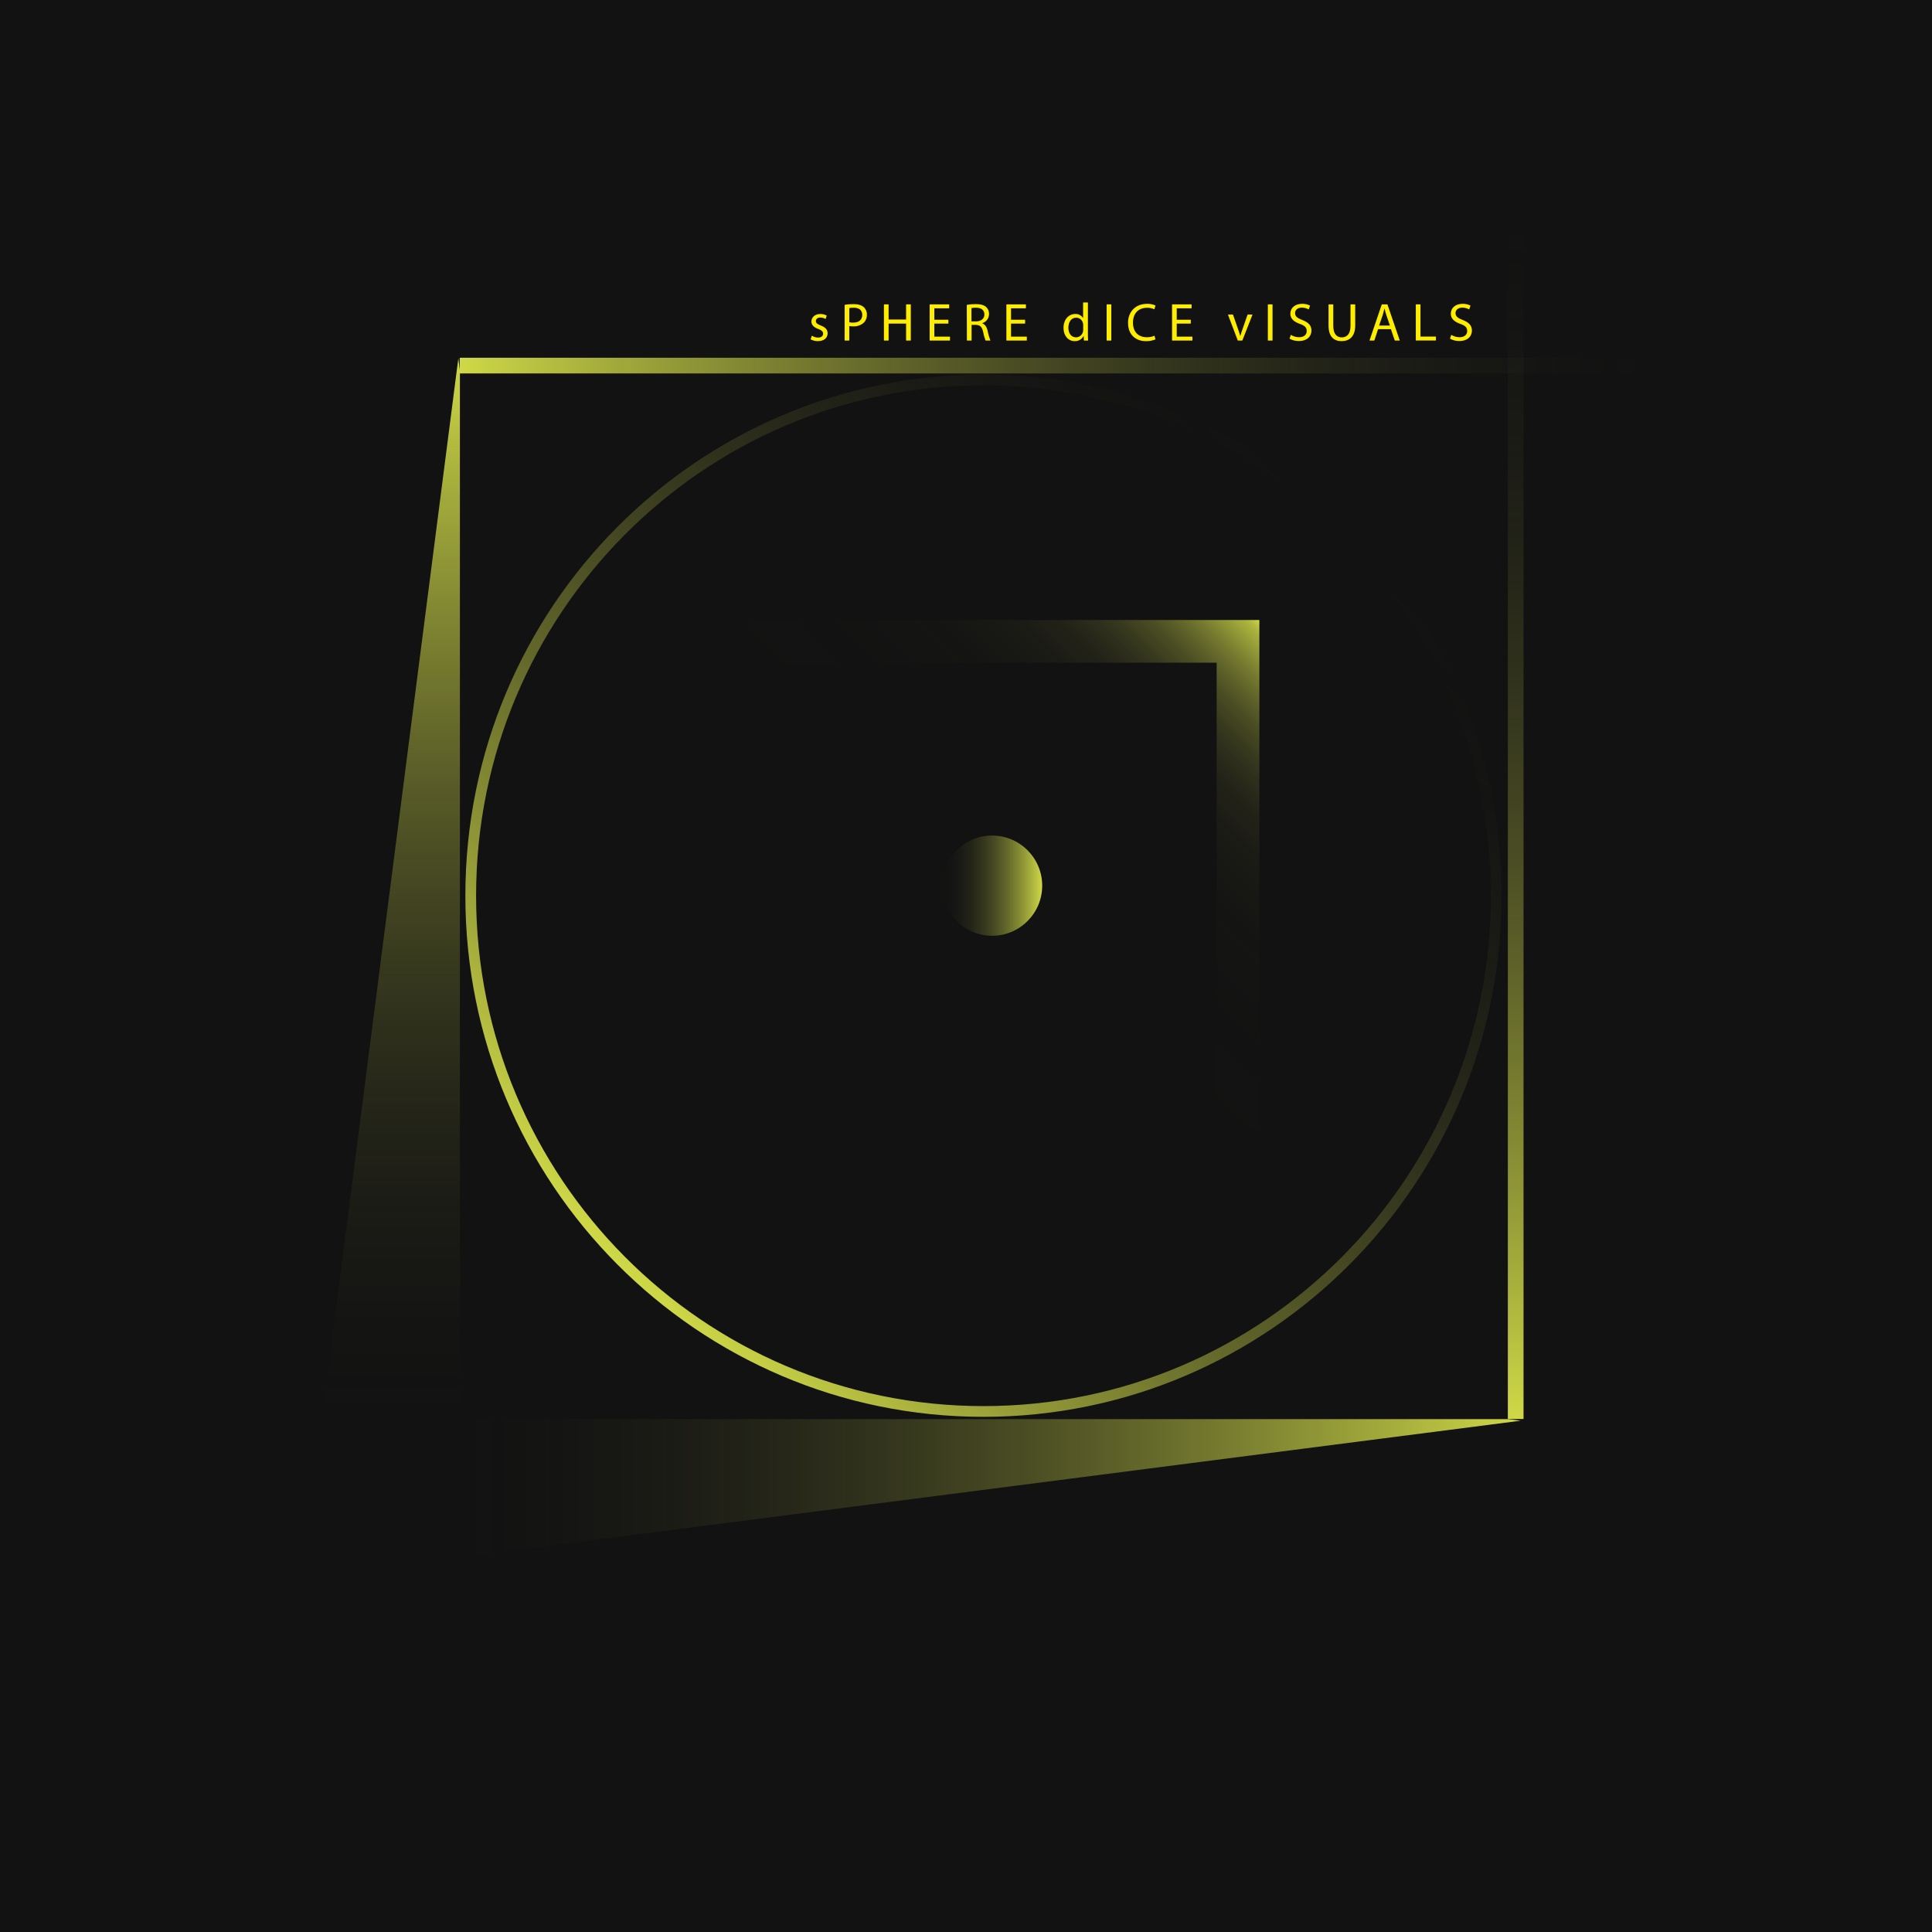
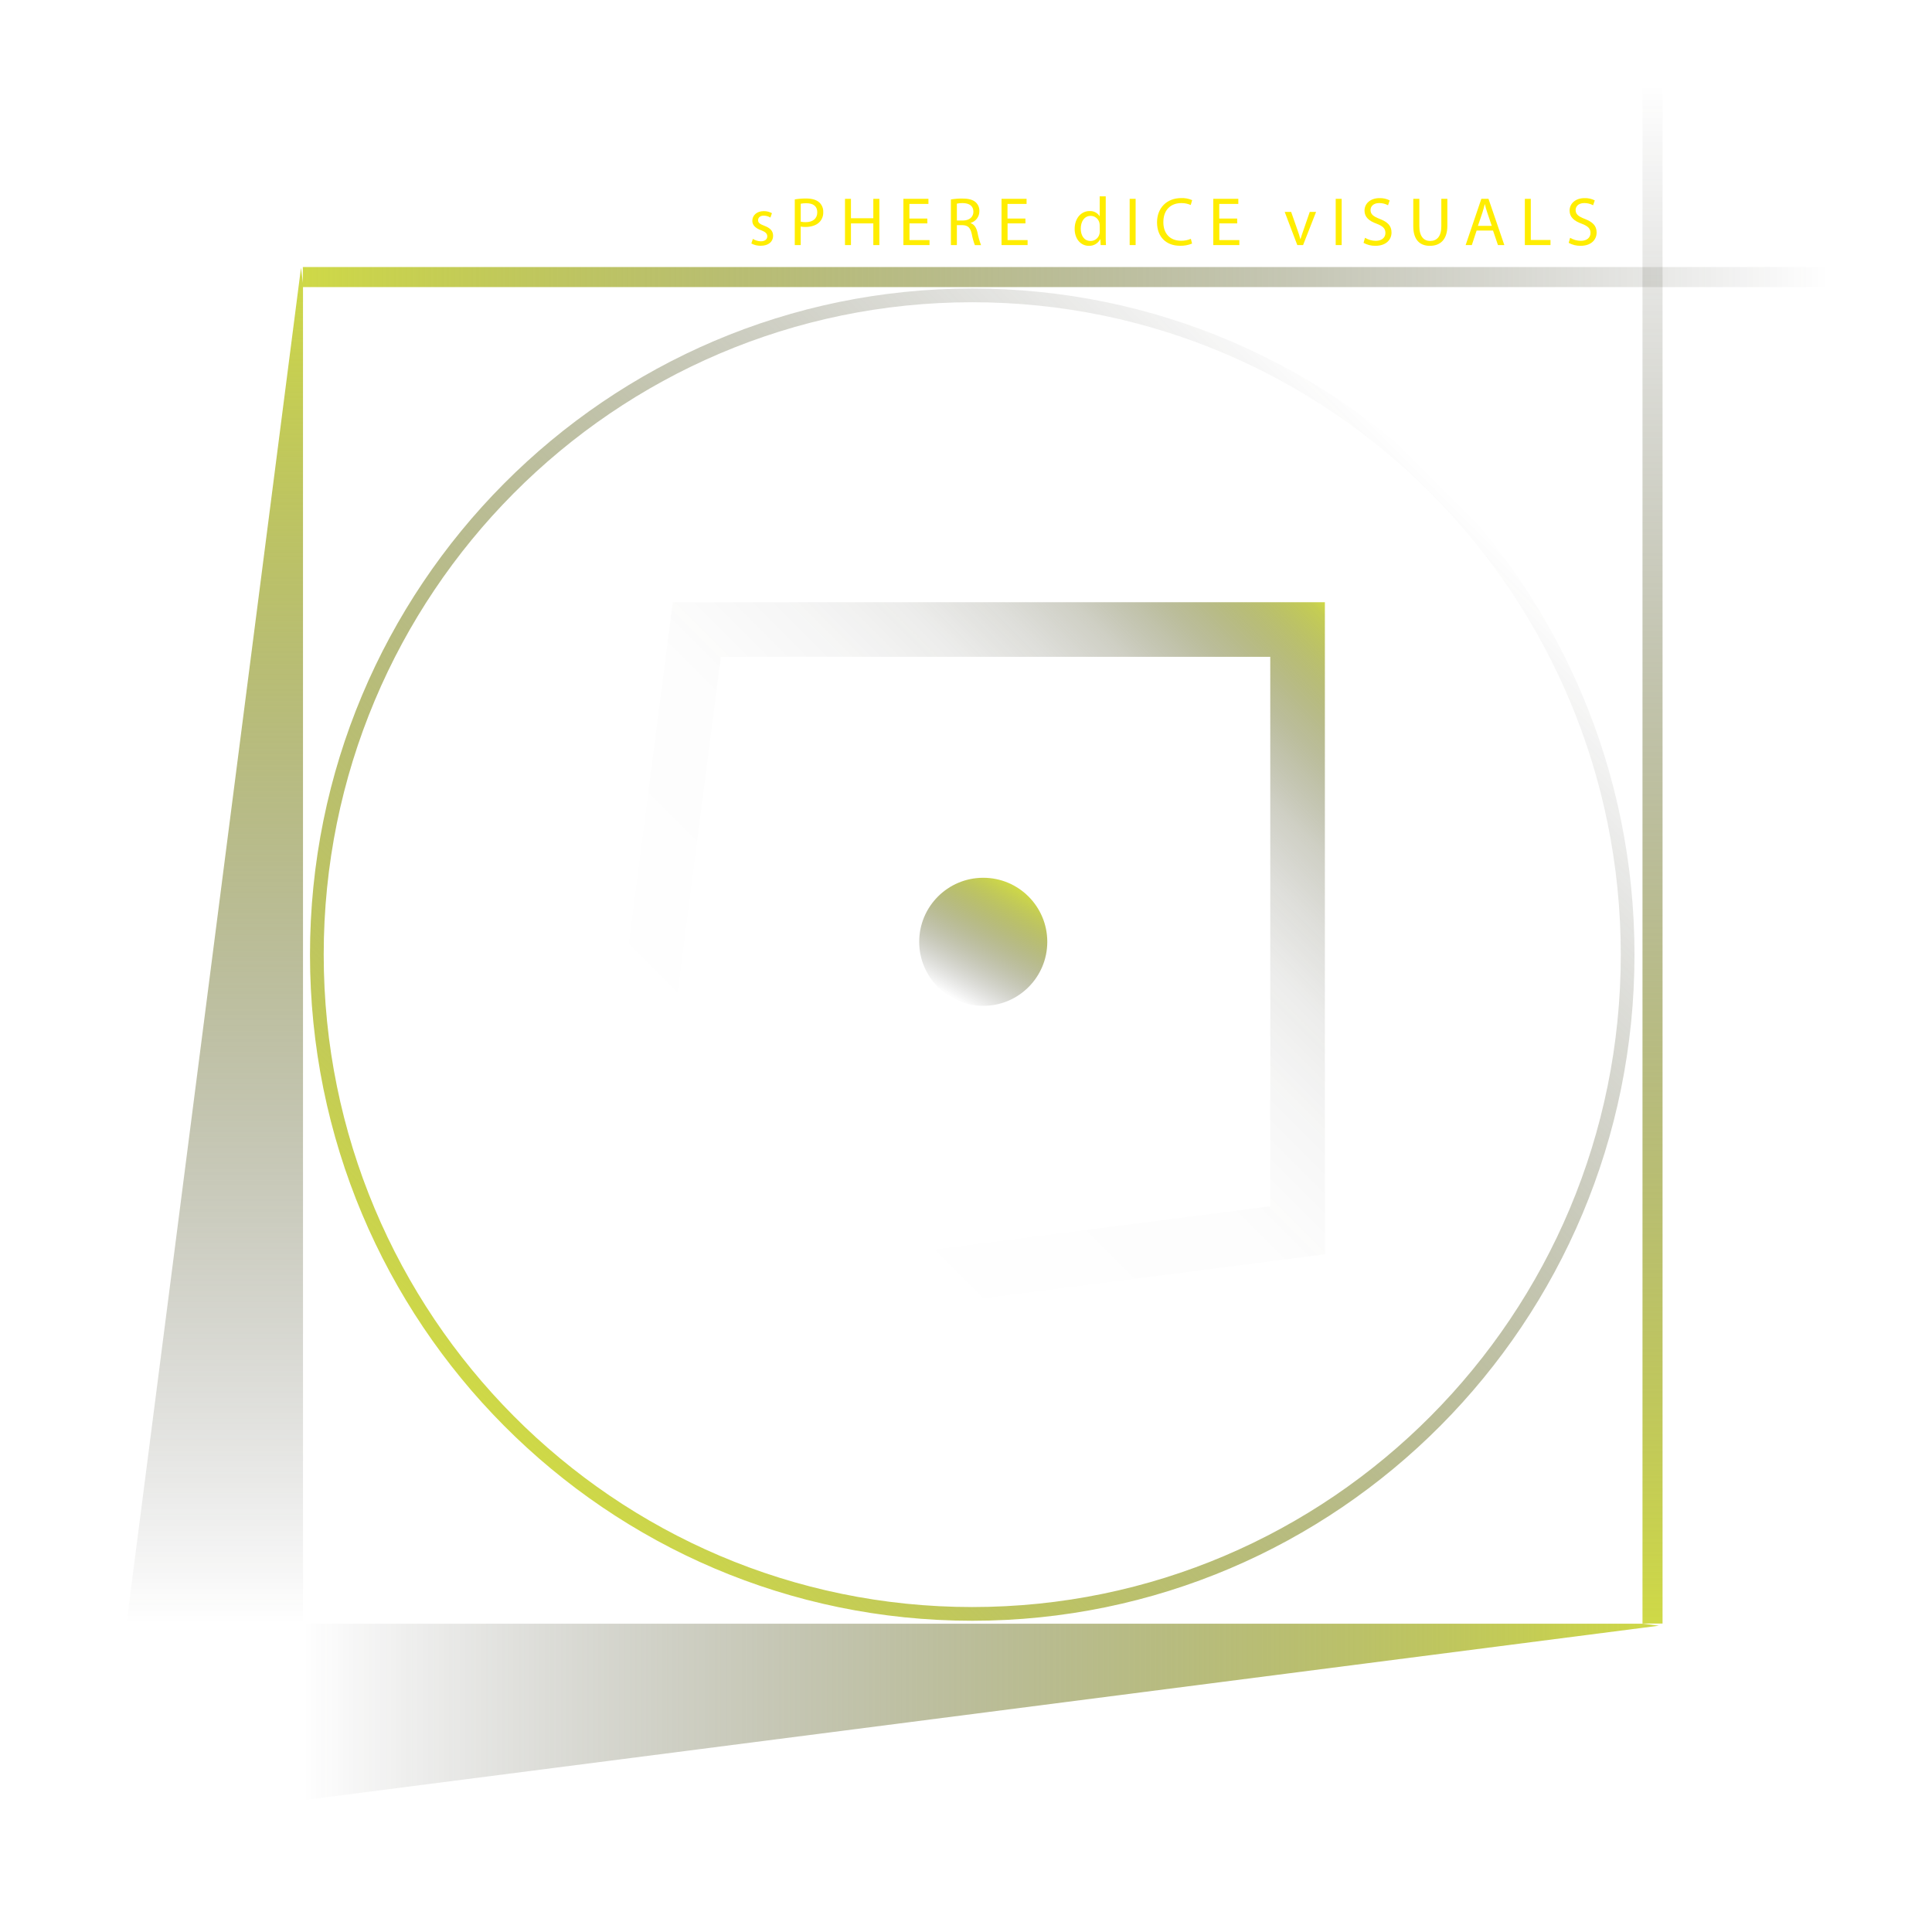
<svg xmlns="http://www.w3.org/2000/svg" xmlns:xlink="http://www.w3.org/1999/xlink" viewBox="0 0 1080 1080">
  <defs>
-     <linearGradient id="yellow_black_" x1="218.49" y1="200.3" x2="218.49" y2="793.3" gradientUnits="userSpaceOnUse">
+     <linearGradient id="yellow_black_" x1="120.05" y1="149.68" x2="120.05" y2="907.66" gradientUnits="userSpaceOnUse">
      <stop offset="0" stop-color="#cfd947" />
      <stop offset="1" stop-color="#1d1d1b" stop-opacity="0" />
    </linearGradient>
-     <linearGradient id="yellow_black_2" x1="850.09" y1="831.9" x2="257.09" y2="831.9" xlink:href="#yellow_black_" />
-     <linearGradient id="yellow_black_3" x1="-62.9" y1="1265.66" x2="518.06" y2="1265.66" gradientTransform="translate(-506.11 -233.34) rotate(-45)" xlink:href="#yellow_black_" />
-     <linearGradient id="yellow_black_4" x1="847.28" y1="793.23" x2="847.28" y2="120.4" xlink:href="#yellow_black_" />
-     <linearGradient id="yellow_black_5" x1="257.02" y1="204.37" x2="923.71" y2="204.37" xlink:href="#yellow_black_" />
-     <linearGradient id="linear-gradient" x1="704" y1="346.57" x2="376.68" y2="673.89" gradientUnits="userSpaceOnUse">
+     <linearGradient id="yellow_black_2" x1="927.36" y1="956.99" x2="169.38" y2="956.99" xlink:href="#yellow_black_" />
+     <linearGradient id="yellow_black_3" x1="-171.46" y1="1284.52" x2="571.12" y2="1284.52" gradientTransform="translate(-506.11 -233.34) rotate(-45)" xlink:href="#yellow_black_" />
+     <linearGradient id="yellow_black_4" x1="923.77" y1="907.57" x2="923.77" y2="47.56" xlink:href="#yellow_black_" />
+     <linearGradient id="yellow_black_5" x1="169.29" y1="154.88" x2="1021.45" y2="154.88" xlink:href="#yellow_black_" />
+     <linearGradient id="linear-gradient" x1="740.62" y1="336.65" x2="322.25" y2="755.02" gradientUnits="userSpaceOnUse">
      <stop offset="0" stop-color="#cfd947" />
      <stop offset="0.01" stop-color="#bfc843" stop-opacity="0.91" />
      <stop offset="0.05" stop-color="#9ea53b" stop-opacity="0.72" />
      <stop offset="0.09" stop-color="#7f8433" stop-opacity="0.55" />
      <stop offset="0.13" stop-color="#64682d" stop-opacity="0.4" />
      <stop offset="0.17" stop-color="#4e5027" stop-opacity="0.27" />
      <stop offset="0.22" stop-color="#3c3d23" stop-opacity="0.17" />
      <stop offset="0.28" stop-color="#2e2f1f" stop-opacity="0.09" />
      <stop offset="0.36" stop-color="#24251d" stop-opacity="0.04" />
      <stop offset="0.46" stop-color="#1f1f1b" stop-opacity="0.01" />
      <stop offset="0.75" stop-color="#1d1d1b" stop-opacity="0" />
    </linearGradient>
-     <linearGradient id="yellow_black_6" x1="582.59" y1="495.09" x2="526.58" y2="495.09" xlink:href="#yellow_black_" />
+     <linearGradient id="yellow_black_6" x1="567.54" y1="495.48" x2="531.74" y2="557.49" xlink:href="#yellow_black_" />
  </defs>
  <g id="Layer_2" data-name="Layer 2">
-     <rect x="-2.5" y="-0.52" width="1085" height="1089.04" style="fill:#121212" />
-     <polygon points="257.09 207.11 257.09 793.3 179.89 793.3 256.21 200.3 257.09 207.11" style="fill:url(#yellow_black_)" />
-     <polygon points="850.09 794.18 257.09 870.5 257.09 793.3 843.28 793.3 850.09 794.18" style="fill:url(#yellow_black_2)" />
-     <ellipse cx="549.77" cy="500.7" rx="286.63" ry="288.32" style="fill:none;stroke-miterlimit:10;stroke-width:6px;stroke:url(#yellow_black_3)" />
-     <line x1="847.28" y1="793.23" x2="847.28" y2="120.4" style="fill:none;stroke-miterlimit:10;stroke-width:8.772px;stroke:url(#yellow_black_4)" />
-     <line x1="923.71" y1="204.37" x2="257.02" y2="204.37" style="fill:none;stroke-miterlimit:10;stroke-width:8.772px;stroke:url(#yellow_black_5)" />
-     <polygon points="692.05 358.51 692.05 621.25 390.5 660.07 429.31 358.51 692.05 358.51" style="fill:none;stroke-miterlimit:10;stroke-width:23.885px;stroke:url(#linear-gradient)" />
-     <circle cx="554.58" cy="495.09" r="28.01" style="fill:url(#yellow_black_6)" />
-     <path d="M453.83,187.67a6.92,6.92,0,0,0,3.48,1.05c1.92,0,2.82-1,2.82-2.16s-.75-1.95-2.7-2.67c-2.61-.93-3.84-2.37-3.84-4.11,0-2.34,1.89-4.26,5-4.26a7.25,7.25,0,0,1,3.57.9l-.66,1.92a5.65,5.65,0,0,0-3-.84c-1.56,0-2.43.9-2.43,2s.87,1.74,2.76,2.46c2.52,1,3.81,2.22,3.81,4.38,0,2.55-2,4.35-5.43,4.35a8.28,8.28,0,0,1-4.08-1Z" style="fill:#ffed00" />
-     <path d="M472.16,170.39a30.25,30.25,0,0,1,5-.39c2.58,0,4.47.6,5.67,1.68a5.44,5.44,0,0,1,1.77,4.23,6,6,0,0,1-1.56,4.32,8.38,8.38,0,0,1-6.18,2.22,9,9,0,0,1-2.1-.18v8.1h-2.61Zm2.61,9.75a8.75,8.75,0,0,0,2.16.21c3.15,0,5.07-1.53,5.07-4.32s-1.89-4-4.77-4a11,11,0,0,0-2.46.21Z" style="fill:#ffed00" />
-     <path d="M496.73,170.15v8.46h9.78v-8.46h2.64v20.22h-2.64v-9.48h-9.78v9.48h-2.61V170.15Z" style="fill:#ffed00" />
-     <path d="M530.15,180.89h-7.86v7.29h8.76v2.19H519.68V170.15H530.6v2.19h-8.31v6.39h7.86Z" style="fill:#ffed00" />
-     <path d="M540.44,170.42a27.19,27.19,0,0,1,5-.42c2.79,0,4.59.51,5.85,1.65a5,5,0,0,1,1.59,3.84,5.31,5.31,0,0,1-3.81,5.16v.09c1.56.54,2.49,2,3,4.08a32.18,32.18,0,0,0,1.56,5.55h-2.7a26.2,26.2,0,0,1-1.35-4.83c-.6-2.79-1.68-3.84-4-3.93h-2.46v8.76h-2.61Zm2.61,9.21h2.67c2.79,0,4.56-1.53,4.56-3.84,0-2.61-1.89-3.75-4.65-3.78a10.74,10.74,0,0,0-2.58.24Z" style="fill:#ffed00" />
-     <path d="M573.05,180.89h-7.86v7.29H574v2.19H562.58V170.15H573.5v2.19h-8.31v6.39h7.86Z" style="fill:#ffed00" />
-     <path d="M608.15,169.07v17.55c0,1.29,0,2.76.12,3.75H605.9l-.12-2.52h-.06a5.37,5.37,0,0,1-5,2.85c-3.51,0-6.21-3-6.21-7.38,0-4.83,3-7.8,6.51-7.8a4.85,4.85,0,0,1,4.38,2.22h.06v-8.67Zm-2.64,12.69a4.66,4.66,0,0,0-.12-1.11,3.88,3.88,0,0,0-3.81-3.06c-2.73,0-4.35,2.4-4.35,5.61,0,2.94,1.44,5.37,4.29,5.37a4,4,0,0,0,3.87-3.15,4.59,4.59,0,0,0,.12-1.14Z" style="fill:#ffed00" />
-     <path d="M621.23,170.15v20.22h-2.61V170.15Z" style="fill:#ffed00" />
-     <path d="M645.92,189.71a13,13,0,0,1-5.34,1c-5.7,0-10-3.6-10-10.23,0-6.33,4.29-10.62,10.56-10.62a10.84,10.84,0,0,1,4.8.9l-.63,2.13a9.51,9.51,0,0,0-4.08-.84c-4.74,0-7.89,3-7.89,8.34,0,5,2.85,8.13,7.77,8.13a10.45,10.45,0,0,0,4.26-.84Z" style="fill:#ffed00" />
-     <path d="M665.66,180.89H657.8v7.29h8.76v2.19H655.19V170.15h10.92v2.19H657.8v6.39h7.86Z" style="fill:#ffed00" />
-     <path d="M689.24,175.85l2.85,8.16a37.34,37.34,0,0,1,1.17,3.72h.09c.33-1.2.75-2.4,1.23-3.72l2.82-8.16h2.76l-5.7,14.52h-2.52l-5.52-14.52Z" style="fill:#ffed00" />
-     <path d="M711.35,170.15v20.22h-2.61V170.15Z" style="fill:#ffed00" />
-     <path d="M721.55,187.19a9.25,9.25,0,0,0,4.68,1.32c2.67,0,4.23-1.41,4.23-3.45s-1.08-3-3.81-4c-3.3-1.17-5.34-2.88-5.34-5.73,0-3.15,2.61-5.49,6.54-5.49a9.19,9.19,0,0,1,4.47,1l-.72,2.13a8.05,8.05,0,0,0-3.84-1c-2.76,0-3.81,1.65-3.81,3,0,1.89,1.23,2.82,4,3.9,3.42,1.32,5.16,3,5.16,5.94,0,3.12-2.31,5.82-7.08,5.82a10.45,10.45,0,0,1-5.16-1.29Z" style="fill:#ffed00" />
-     <path d="M745.31,170.15v12c0,4.53,2,6.45,4.71,6.45,3,0,4.92-2,4.92-6.45v-12h2.64v11.79c0,6.21-3.27,8.76-7.65,8.76-4.14,0-7.26-2.37-7.26-8.64V170.15Z" style="fill:#ffed00" />
-     <path d="M770.36,184l-2.1,6.36h-2.7l6.87-20.22h3.15l6.9,20.22h-2.79L777.53,184Zm6.63-2-2-5.82c-.45-1.32-.75-2.52-1-3.69h-.06c-.3,1.2-.63,2.43-1,3.66l-2,5.85Z" style="fill:#ffed00" />
-     <path d="M791.45,170.15h2.61v18h8.64v2.19H791.45Z" style="fill:#ffed00" />
-     <path d="M811.25,187.19a9.25,9.25,0,0,0,4.68,1.32c2.67,0,4.23-1.41,4.23-3.45s-1.08-3-3.81-4c-3.3-1.17-5.34-2.88-5.34-5.73,0-3.15,2.61-5.49,6.54-5.49a9.19,9.19,0,0,1,4.47,1l-.72,2.13a8.05,8.05,0,0,0-3.84-1c-2.76,0-3.81,1.65-3.81,3,0,1.89,1.23,2.82,4,3.9,3.42,1.32,5.16,3,5.16,5.94,0,3.12-2.31,5.82-7.08,5.82a10.45,10.45,0,0,1-5.16-1.29Z" style="fill:#ffed00" />
+     <polygon points="169.38 158.38 169.38 907.66 70.71 907.66 168.26 149.68 169.38 158.38" style="fill:url(#yellow_black_)" />
+     <polygon points="927.36 908.78 169.38 1006.33 169.38 907.66 918.66 907.66 927.36 908.78" style="fill:url(#yellow_black_2)" />
+     <ellipse cx="543.49" cy="533.65" rx="366.37" ry="368.53" style="fill:none;stroke-miterlimit:10;stroke-width:7.669px;stroke:url(#yellow_black_3)" />
+     <line x1="923.77" y1="907.57" x2="923.77" y2="47.56" style="fill:none;stroke-miterlimit:10;stroke-width:11.213px;stroke:url(#yellow_black_4)" />
+     <line x1="1021.45" y1="154.88" x2="169.29" y2="154.88" style="fill:none;stroke-miterlimit:10;stroke-width:11.213px;stroke:url(#yellow_black_5)" />
+     <polygon points="725.35 351.91 725.35 687.74 339.91 737.35 389.52 351.91 725.35 351.91" style="fill:none;stroke-miterlimit:10;stroke-width:30.53px;stroke:url(#linear-gradient)" />
+     <circle cx="549.64" cy="526.48" r="35.8" style="fill:url(#yellow_black_6)" />
+     <path d="M420.86,133.54a8.74,8.74,0,0,0,4.45,1.35c2.45,0,3.6-1.23,3.6-2.76s-1-2.5-3.45-3.42c-3.34-1.19-4.91-3-4.91-5.25,0-3,2.42-5.44,6.4-5.44a9.23,9.23,0,0,1,4.57,1.15l-.85,2.45a7.19,7.19,0,0,0-3.79-1.07c-2,0-3.11,1.15-3.11,2.53,0,1.53,1.11,2.22,3.53,3.14,3.22,1.23,4.87,2.84,4.87,5.6,0,3.26-2.53,5.56-6.94,5.56a10.59,10.59,0,0,1-5.22-1.27Z" style="fill:#ffed00" />
+     <path d="M444.29,111.46a38.45,38.45,0,0,1,6.4-.5c3.3,0,5.71.77,7.25,2.15a6.92,6.92,0,0,1,2.26,5.4,7.65,7.65,0,0,1-2,5.53c-1.77,1.87-4.64,2.83-7.9,2.83a11.63,11.63,0,0,1-2.69-.23V137h-3.33Zm3.33,12.46a11.27,11.27,0,0,0,2.76.27c4,0,6.48-2,6.48-5.52s-2.41-5.06-6.09-5.06a14.42,14.42,0,0,0-3.15.26Z" style="fill:#ffed00" />
+     <path d="M475.69,111.15V122h12.5V111.15h3.38V137h-3.38V124.88h-12.5V137h-3.33V111.15Z" style="fill:#ffed00" />
+     <path d="M518.41,124.88h-10v9.32h11.2V137H505V111.15h14V114H508.36v8.17h10Z" style="fill:#ffed00" />
+     <path d="M531.56,111.5A34.29,34.29,0,0,1,538,111c3.57,0,5.87.65,7.48,2.11a6.41,6.41,0,0,1,2,4.91,6.77,6.77,0,0,1-4.87,6.59v.12c2,.69,3.19,2.53,3.8,5.21a41.62,41.62,0,0,0,2,7.1h-3.45a34.13,34.13,0,0,1-1.72-6.18c-.77-3.56-2.15-4.91-5.18-5H534.9V137h-3.34Zm3.34,11.77h3.41c3.57,0,5.83-2,5.83-4.91,0-3.34-2.42-4.79-5.95-4.83a13.21,13.21,0,0,0-3.29.31Z" style="fill:#ffed00" />
+     <path d="M573.24,124.88h-10v9.32h11.19V137H559.86V111.15h14V114H563.2v8.17h10Z" style="fill:#ffed00" />
+     <path d="M618.11,109.77V132.2c0,1.65,0,3.53.15,4.8h-3l-.15-3.23H615a6.86,6.86,0,0,1-6.33,3.65c-4.48,0-7.93-3.8-7.93-9.44,0-6.17,3.79-10,8.32-10a6.23,6.23,0,0,1,5.6,2.83h.07V109.77ZM614.73,126a6.23,6.23,0,0,0-.15-1.42,5,5,0,0,0-4.87-3.91c-3.49,0-5.56,3.07-5.56,7.17,0,3.76,1.84,6.87,5.48,6.87a5.09,5.09,0,0,0,5-4,6.12,6.12,0,0,0,.15-1.46Z" style="fill:#ffed00" />
+     <path d="M634.82,111.15V137h-3.33V111.15Z" style="fill:#ffed00" />
+     <path d="M666.38,136.15a16.4,16.4,0,0,1-6.82,1.23c-7.29,0-12.77-4.6-12.77-13.08,0-8.09,5.48-13.57,13.5-13.57a13.82,13.82,0,0,1,6.13,1.15l-.8,2.72a12.24,12.24,0,0,0-5.22-1.07c-6.06,0-10.08,3.87-10.08,10.66,0,6.33,3.64,10.39,9.93,10.39a13.36,13.36,0,0,0,5.44-1.07Z" style="fill:#ffed00" />
+     <path d="M691.61,124.88h-10v9.32h11.19V137H678.23V111.15h14V114H681.57v8.17h10Z" style="fill:#ffed00" />
+     <path d="M721.75,118.44l3.65,10.43a47.31,47.31,0,0,1,1.49,4.75H727c.42-1.53,1-3.07,1.57-4.75l3.6-10.43h3.53L728.43,137H725.2l-7.05-18.56Z" style="fill:#ffed00" />
+     <path d="M750,111.15V137h-3.33V111.15Z" style="fill:#ffed00" />
+     <path d="M763.05,132.93a11.83,11.83,0,0,0,6,1.69c3.42,0,5.41-1.8,5.41-4.41,0-2.42-1.38-3.8-4.87-5.14-4.22-1.49-6.82-3.68-6.82-7.32,0-4,3.33-7,8.35-7a11.66,11.66,0,0,1,5.72,1.27l-.92,2.72a10.32,10.32,0,0,0-4.91-1.23c-3.53,0-4.87,2.11-4.87,3.87,0,2.42,1.57,3.61,5.14,5,4.37,1.69,6.59,3.79,6.59,7.59,0,4-3,7.44-9.05,7.44a13.34,13.34,0,0,1-6.59-1.65Z" style="fill:#ffed00" />
+     <path d="M793.42,111.15v15.3c0,5.79,2.57,8.25,6,8.25,3.84,0,6.29-2.54,6.29-8.25v-15.3h3.37v15.07c0,7.94-4.18,11.2-9.77,11.2-5.29,0-9.28-3-9.28-11V111.15Z" style="fill:#ffed00" />
+     <path d="M825.44,128.87,822.76,137H819.3l8.78-25.85h4L840.93,137h-3.56l-2.77-8.13Zm8.47-2.61-2.53-7.44c-.57-1.69-1-3.22-1.34-4.72H830c-.38,1.54-.8,3.11-1.3,4.68l-2.53,7.48Z" style="fill:#ffed00" />
+     <path d="M852.4,111.15h3.33v23h11V137H852.4Z" style="fill:#ffed00" />
+     <path d="M877.7,132.93a11.84,11.84,0,0,0,6,1.69c3.41,0,5.4-1.8,5.4-4.41,0-2.42-1.38-3.8-4.87-5.14-4.22-1.49-6.82-3.68-6.82-7.32,0-4,3.33-7,8.36-7a11.64,11.64,0,0,1,5.71,1.27l-.92,2.72a10.28,10.28,0,0,0-4.91-1.23c-3.53,0-4.87,2.11-4.87,3.87,0,2.42,1.57,3.61,5.14,5,4.37,1.69,6.6,3.79,6.6,7.59,0,4-3,7.44-9,7.44a13.35,13.35,0,0,1-6.6-1.65Z" style="fill:#ffed00" />
  </g>
</svg>
